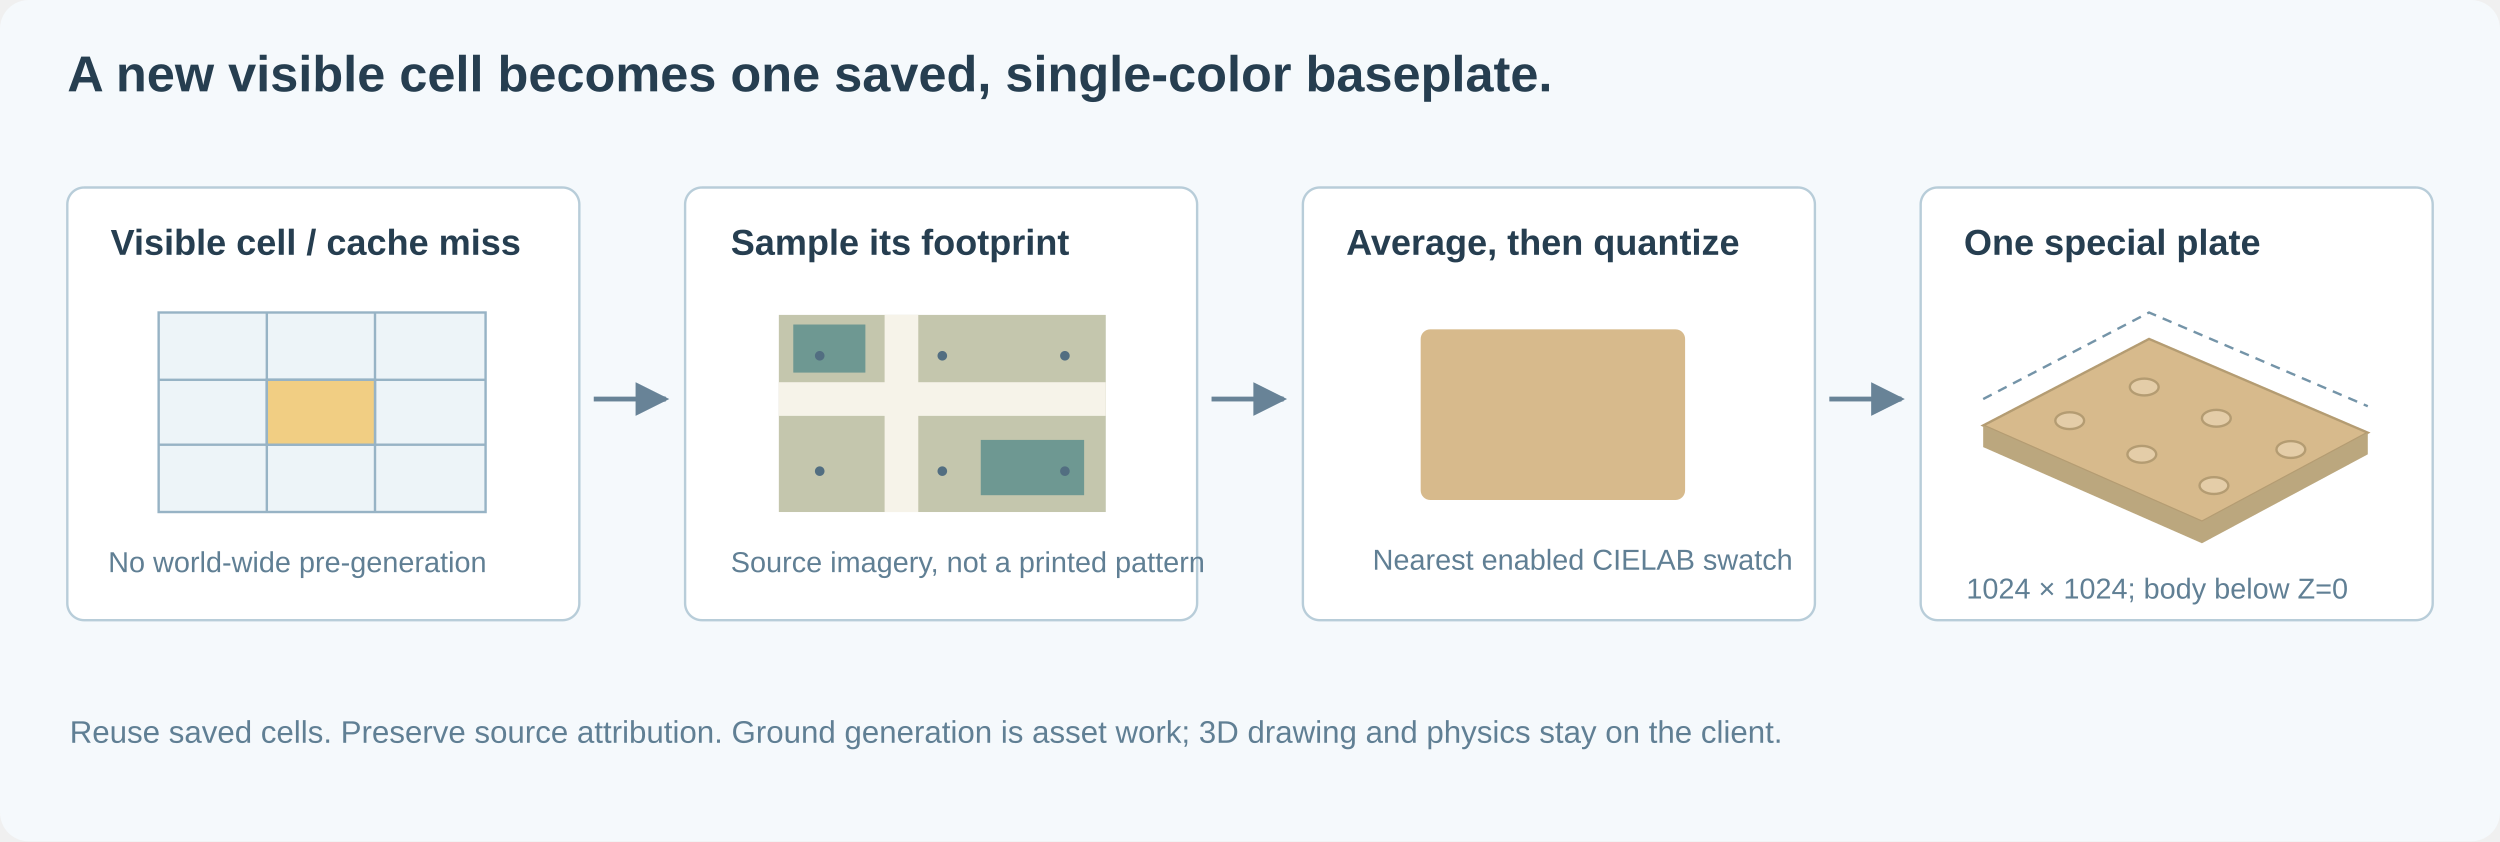
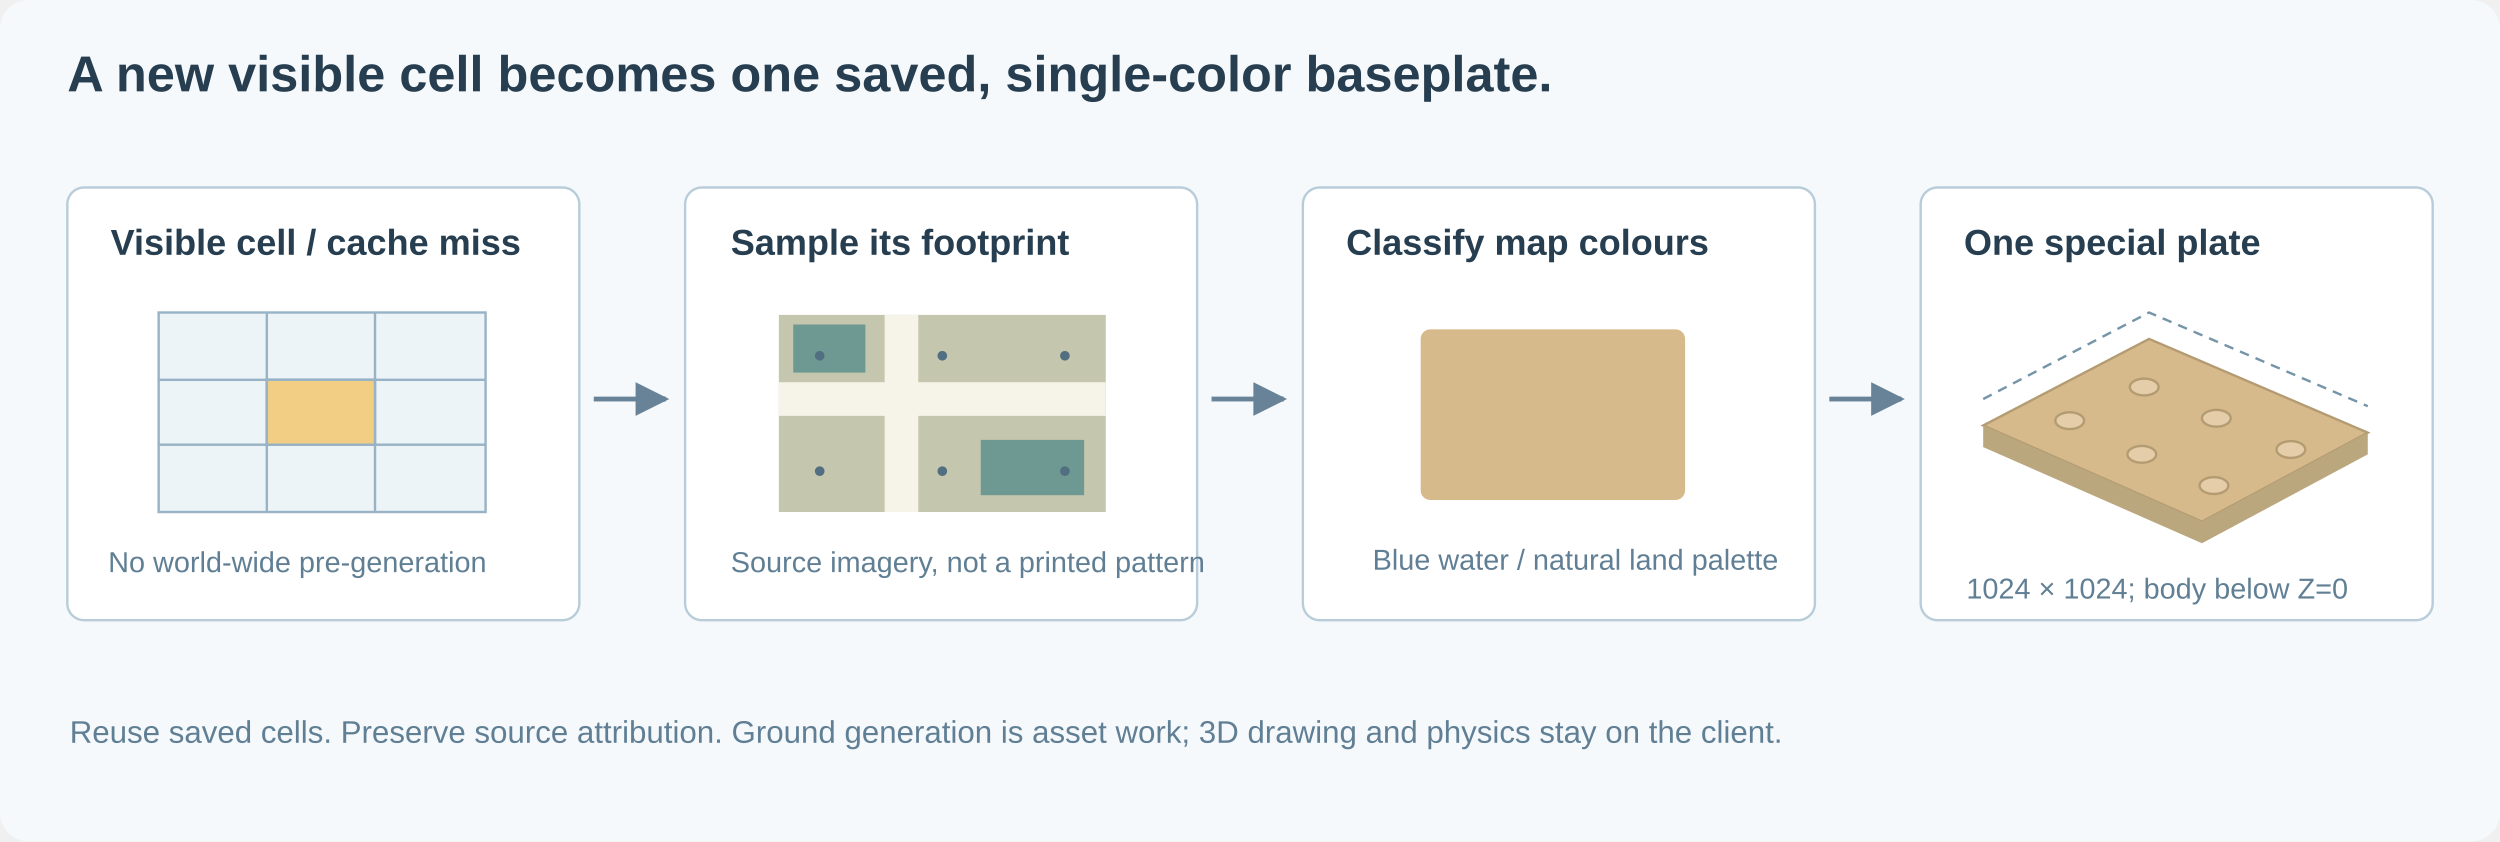
<svg xmlns="http://www.w3.org/2000/svg" width="1040" height="350" viewBox="0 0 1040 350" role="img" aria-labelledby="title desc">
  <defs>
    <marker id="a" viewBox="0 0 10 10" refX="9" refY="5" markerWidth="7" markerHeight="7" orient="auto-start-reverse">
      <path d="M0 0L10 5L0 10Z" fill="#688397" />
    </marker>
  </defs>
  <rect width="1040" height="350" rx="12" fill="#f5f9fc" />
  <g font-family="Arial,sans-serif" fill="#263e50">
    <text x="28" y="38" font-size="21" font-weight="bold">A new visible cell becomes one saved, single-color baseplate.</text>
    <g fill="white" stroke="#b8cdd9">
      <rect x="28" y="78" width="213" height="180" rx="7" />
      <rect x="285" y="78" width="213" height="180" rx="7" />
      <rect x="542" y="78" width="213" height="180" rx="7" />
      <rect x="799" y="78" width="213" height="180" rx="7" />
    </g>
    <g font-size="15" font-weight="bold">
      <text x="46" y="106">Visible cell / cache miss</text>
      <text x="304" y="106">Sample its footprint</text>
-       <text x="560" y="106">Average, then quantize</text>
+       <text x="560" y="106">Classify map colours</text>
      <text x="817" y="106">One special plate</text>
    </g>
    <g transform="translate(66 130)" stroke="#97b3c5" fill="#edf4f8">
      <rect width="136" height="83" />
      <path d="M45 0V83M90 0V83M0 28H136M0 55H136" />
      <rect x="45" y="28" width="45" height="27" fill="#f1ce83" />
    </g>
    <g transform="translate(324 131)">
      <path d="M0 0H136V82H0Z" fill="#c4c6ad" />
      <path d="M0 35H136M51 0V82" stroke="#f6f3e9" stroke-width="14" />
      <g fill="#6e9892">
        <rect x="6" y="4" width="30" height="20" />
        <rect x="84" y="52" width="43" height="23" />
      </g>
      <g fill="#526e81">
        <circle cx="17" cy="17" r="2" />
        <circle cx="68" cy="17" r="2" />
        <circle cx="119" cy="17" r="2" />
        <circle cx="17" cy="65" r="2" />
        <circle cx="68" cy="65" r="2" />
        <circle cx="119" cy="65" r="2" />
      </g>
    </g>
    <rect x="591" y="137" width="110" height="71" rx="4" fill="#d7ba8c" />
-     <text x="571" y="237" font-size="12" fill="#607f94">Nearest enabled CIELAB swatch</text>
+     <text x="571" y="237" font-size="12" fill="#607f94">Blue water / natural land palette</text>
    <g transform="translate(825 141)">
      <path d="M0 36L69 0L160 39L91 76Z" fill="#d7ba8c" stroke="#b49c72" />
      <path d="M0 36V45L91 85V76ZM91 76V85L160 48V39Z" fill="#bba77e" />
      <g fill="#e4cda8" stroke="#b49c72">
        <ellipse cx="36" cy="34" rx="6" ry="3.5" />
        <ellipse cx="67" cy="20" rx="6" ry="3.5" />
        <ellipse cx="97" cy="33" rx="6" ry="3.5" />
        <ellipse cx="128" cy="46" rx="6" ry="3.5" />
        <ellipse cx="66" cy="48" rx="6" ry="3.5" />
        <ellipse cx="96" cy="61" rx="6" ry="3.5" />
      </g>
      <path d="M0 25L69 -11L160 28" stroke="#7494a8" stroke-dasharray="4 3" fill="none" />
    </g>
    <text x="45" y="238" font-size="12" fill="#607f94">No world-wide pre-generation</text>
    <text x="304" y="238" font-size="12" fill="#607f94">Source imagery, not a printed pattern</text>
    <text x="818" y="249" font-size="12" fill="#607f94">1024 × 1024; body below Z=0</text>
    <g stroke="#688397" stroke-width="2" marker-end="url(#a)">
      <path d="M247 166H277" />
      <path d="M504 166H534" />
      <path d="M761 166H791" />
    </g>
    <text x="29" y="309" font-size="13" fill="#607f94">Reuse saved cells. Preserve source attribution. Ground generation is asset work; 3D drawing and physics stay on the client.</text>
  </g>
</svg>
